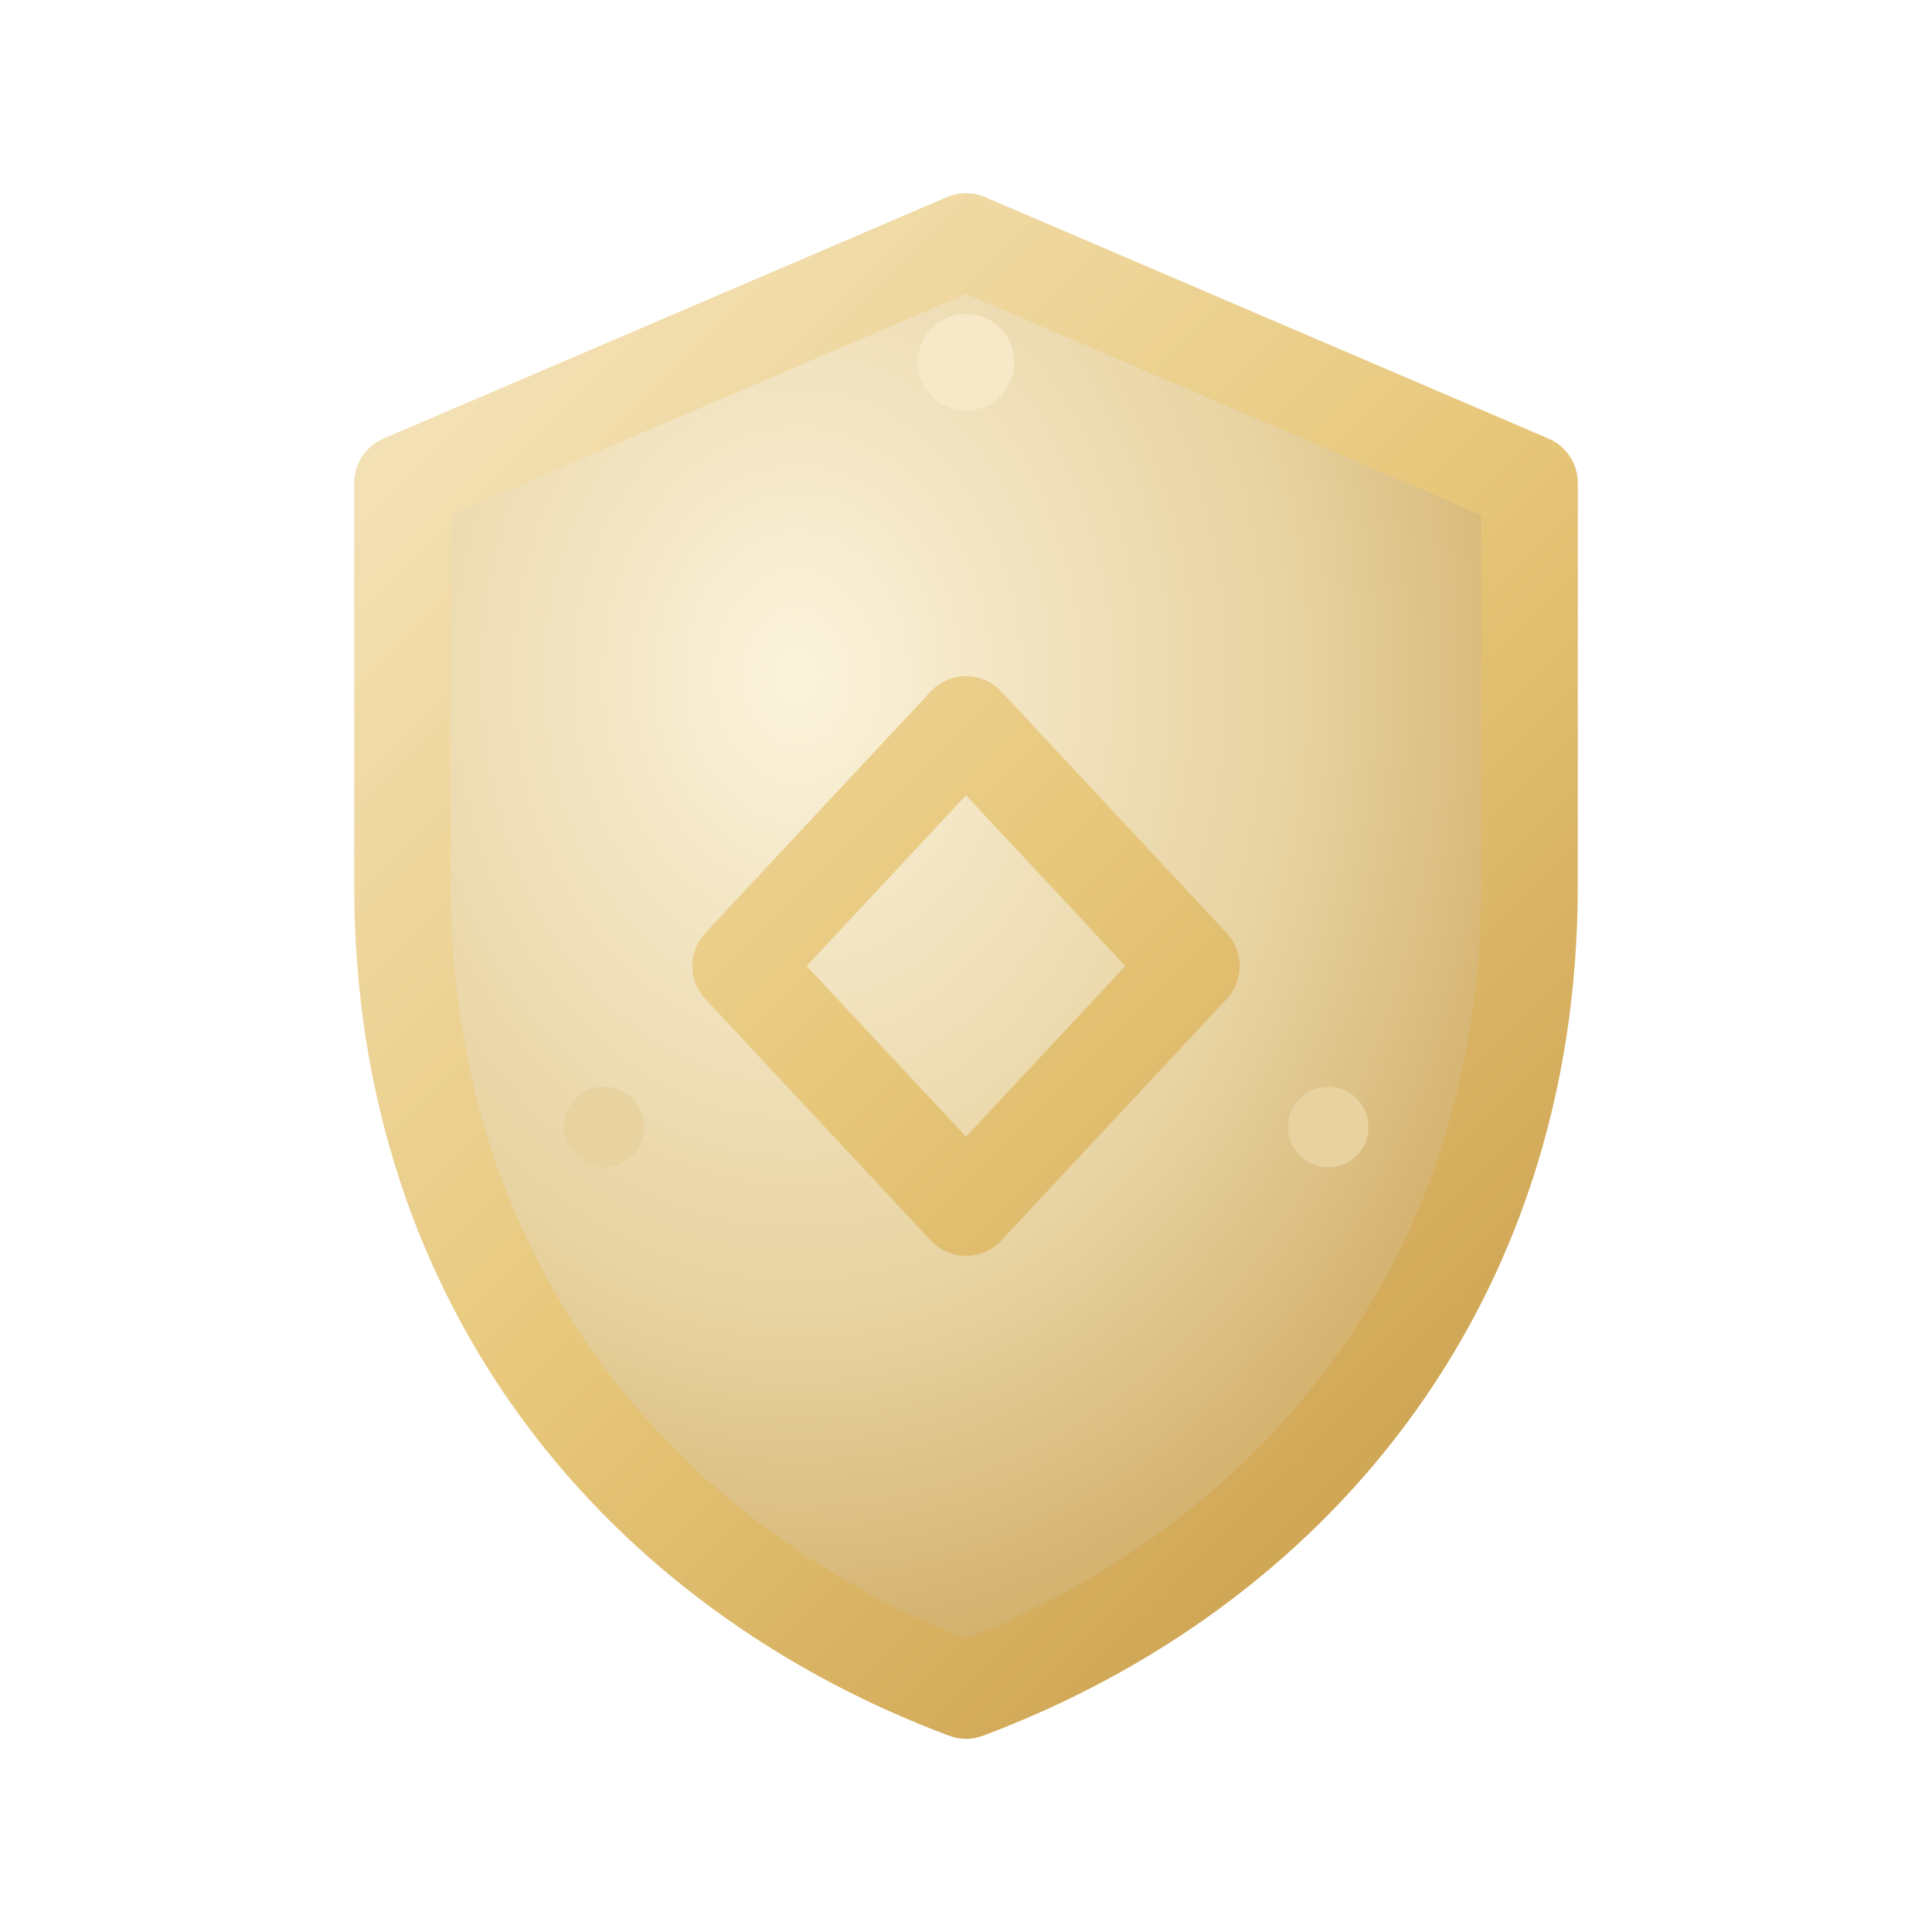
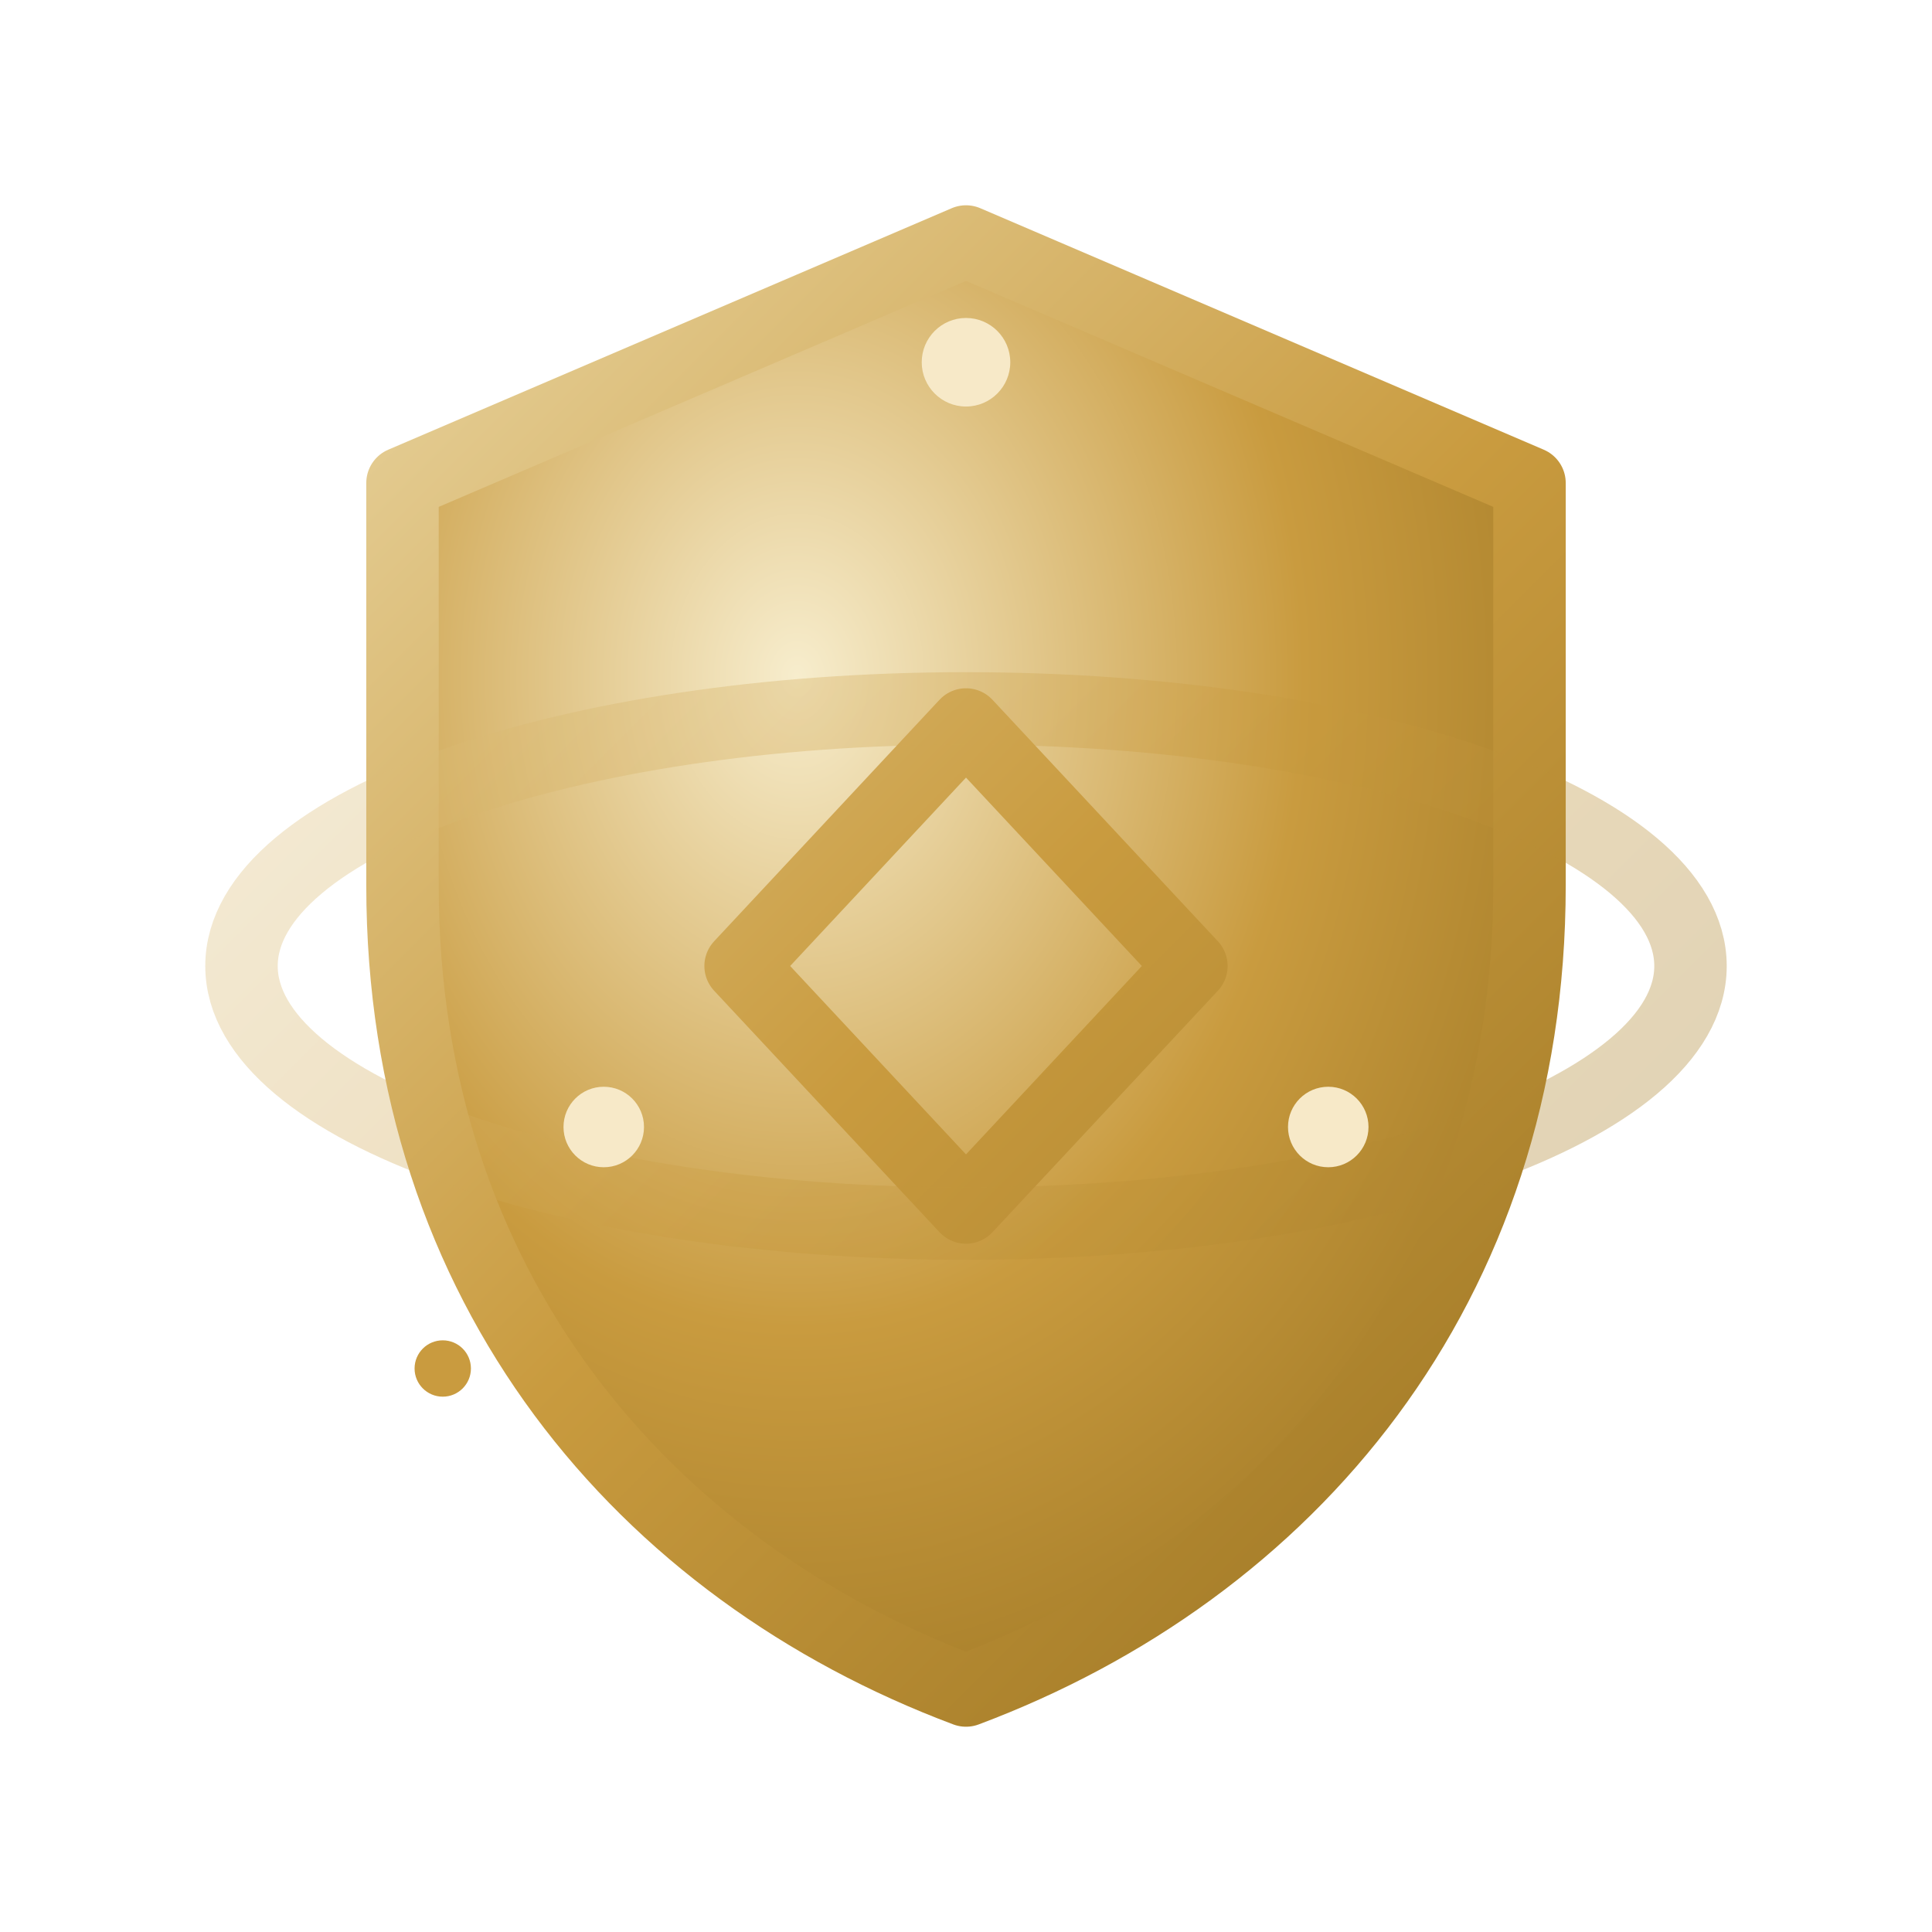
- <svg xmlns="http://www.w3.org/2000/svg" viewBox="0 0 24 24" fill="none" stroke="url(#gold)" stroke-width="1.2" stroke-linecap="round" stroke-linejoin="round">
+ <svg xmlns="http://www.w3.org/2000/svg" viewBox="0 0 24 24" fill="none" stroke="url(#gold)" stroke-width="0.9" stroke-linecap="round" stroke-linejoin="round">
  <defs>
    <linearGradient id="gold" x1="3" y1="3" x2="21" y2="21" gradientUnits="userSpaceOnUse">
-       <stop offset="0" stop-color="#F7E9C8" />
-       <stop offset="0.5" stop-color="#E7C77A" />
-       <stop offset="1" stop-color="#C2933F" />
+       <stop offset="0" stop-color="#EBD9A8" />
+       <stop offset="0.5" stop-color="#C99B3F" />
+       <stop offset="1" stop-color="#96701F" />
    </linearGradient>
    <radialGradient id="goldFill" cx="0.35" cy="0.3" r="0.9">
-       <stop offset="0" stop-color="#FBF3DC" />
-       <stop offset="0.5" stop-color="#E7D2A0" />
-       <stop offset="1" stop-color="#C2933F" />
+       <stop offset="0" stop-color="#F7EDCD" />
+       <stop offset="0.5" stop-color="#C99B3F" />
+       <stop offset="1" stop-color="#96701F" />
    </radialGradient>
  </defs>
  <path d="M12 3 L19 6 V11 C19 16 16 19.5 12 21 C8 19.5 5 16 5 11 V6 Z" fill="url(#goldFill)" />
  <polygon points="12,9 14.8,12 12,15 9.2,12" fill="none" />
-   <circle cx="12" cy="4.5" r="0.6" fill="#F7E9C8" stroke="none" />
-   <circle cx="7.5" cy="14" r="0.5" fill="#E7D2A0" stroke="none" />
-   <circle cx="16.5" cy="14" r="0.5" fill="#E7D2A0" stroke="none" />
+   <ellipse cx="12" cy="12" rx="9" ry="3.2" opacity="0.35" />
+   <circle cx="12" cy="4.5" r="0.55" fill="#F7E9C8" stroke="none" />
+   <circle cx="7.5" cy="14" r="0.5" fill="#F7E9C8" stroke="none" />
+   <circle cx="16.5" cy="14" r="0.5" fill="#F7E9C8" stroke="none" />
+   <circle cx="5.5" cy="17" r="0.35" fill="#C99B3F" stroke="none" />
</svg>
